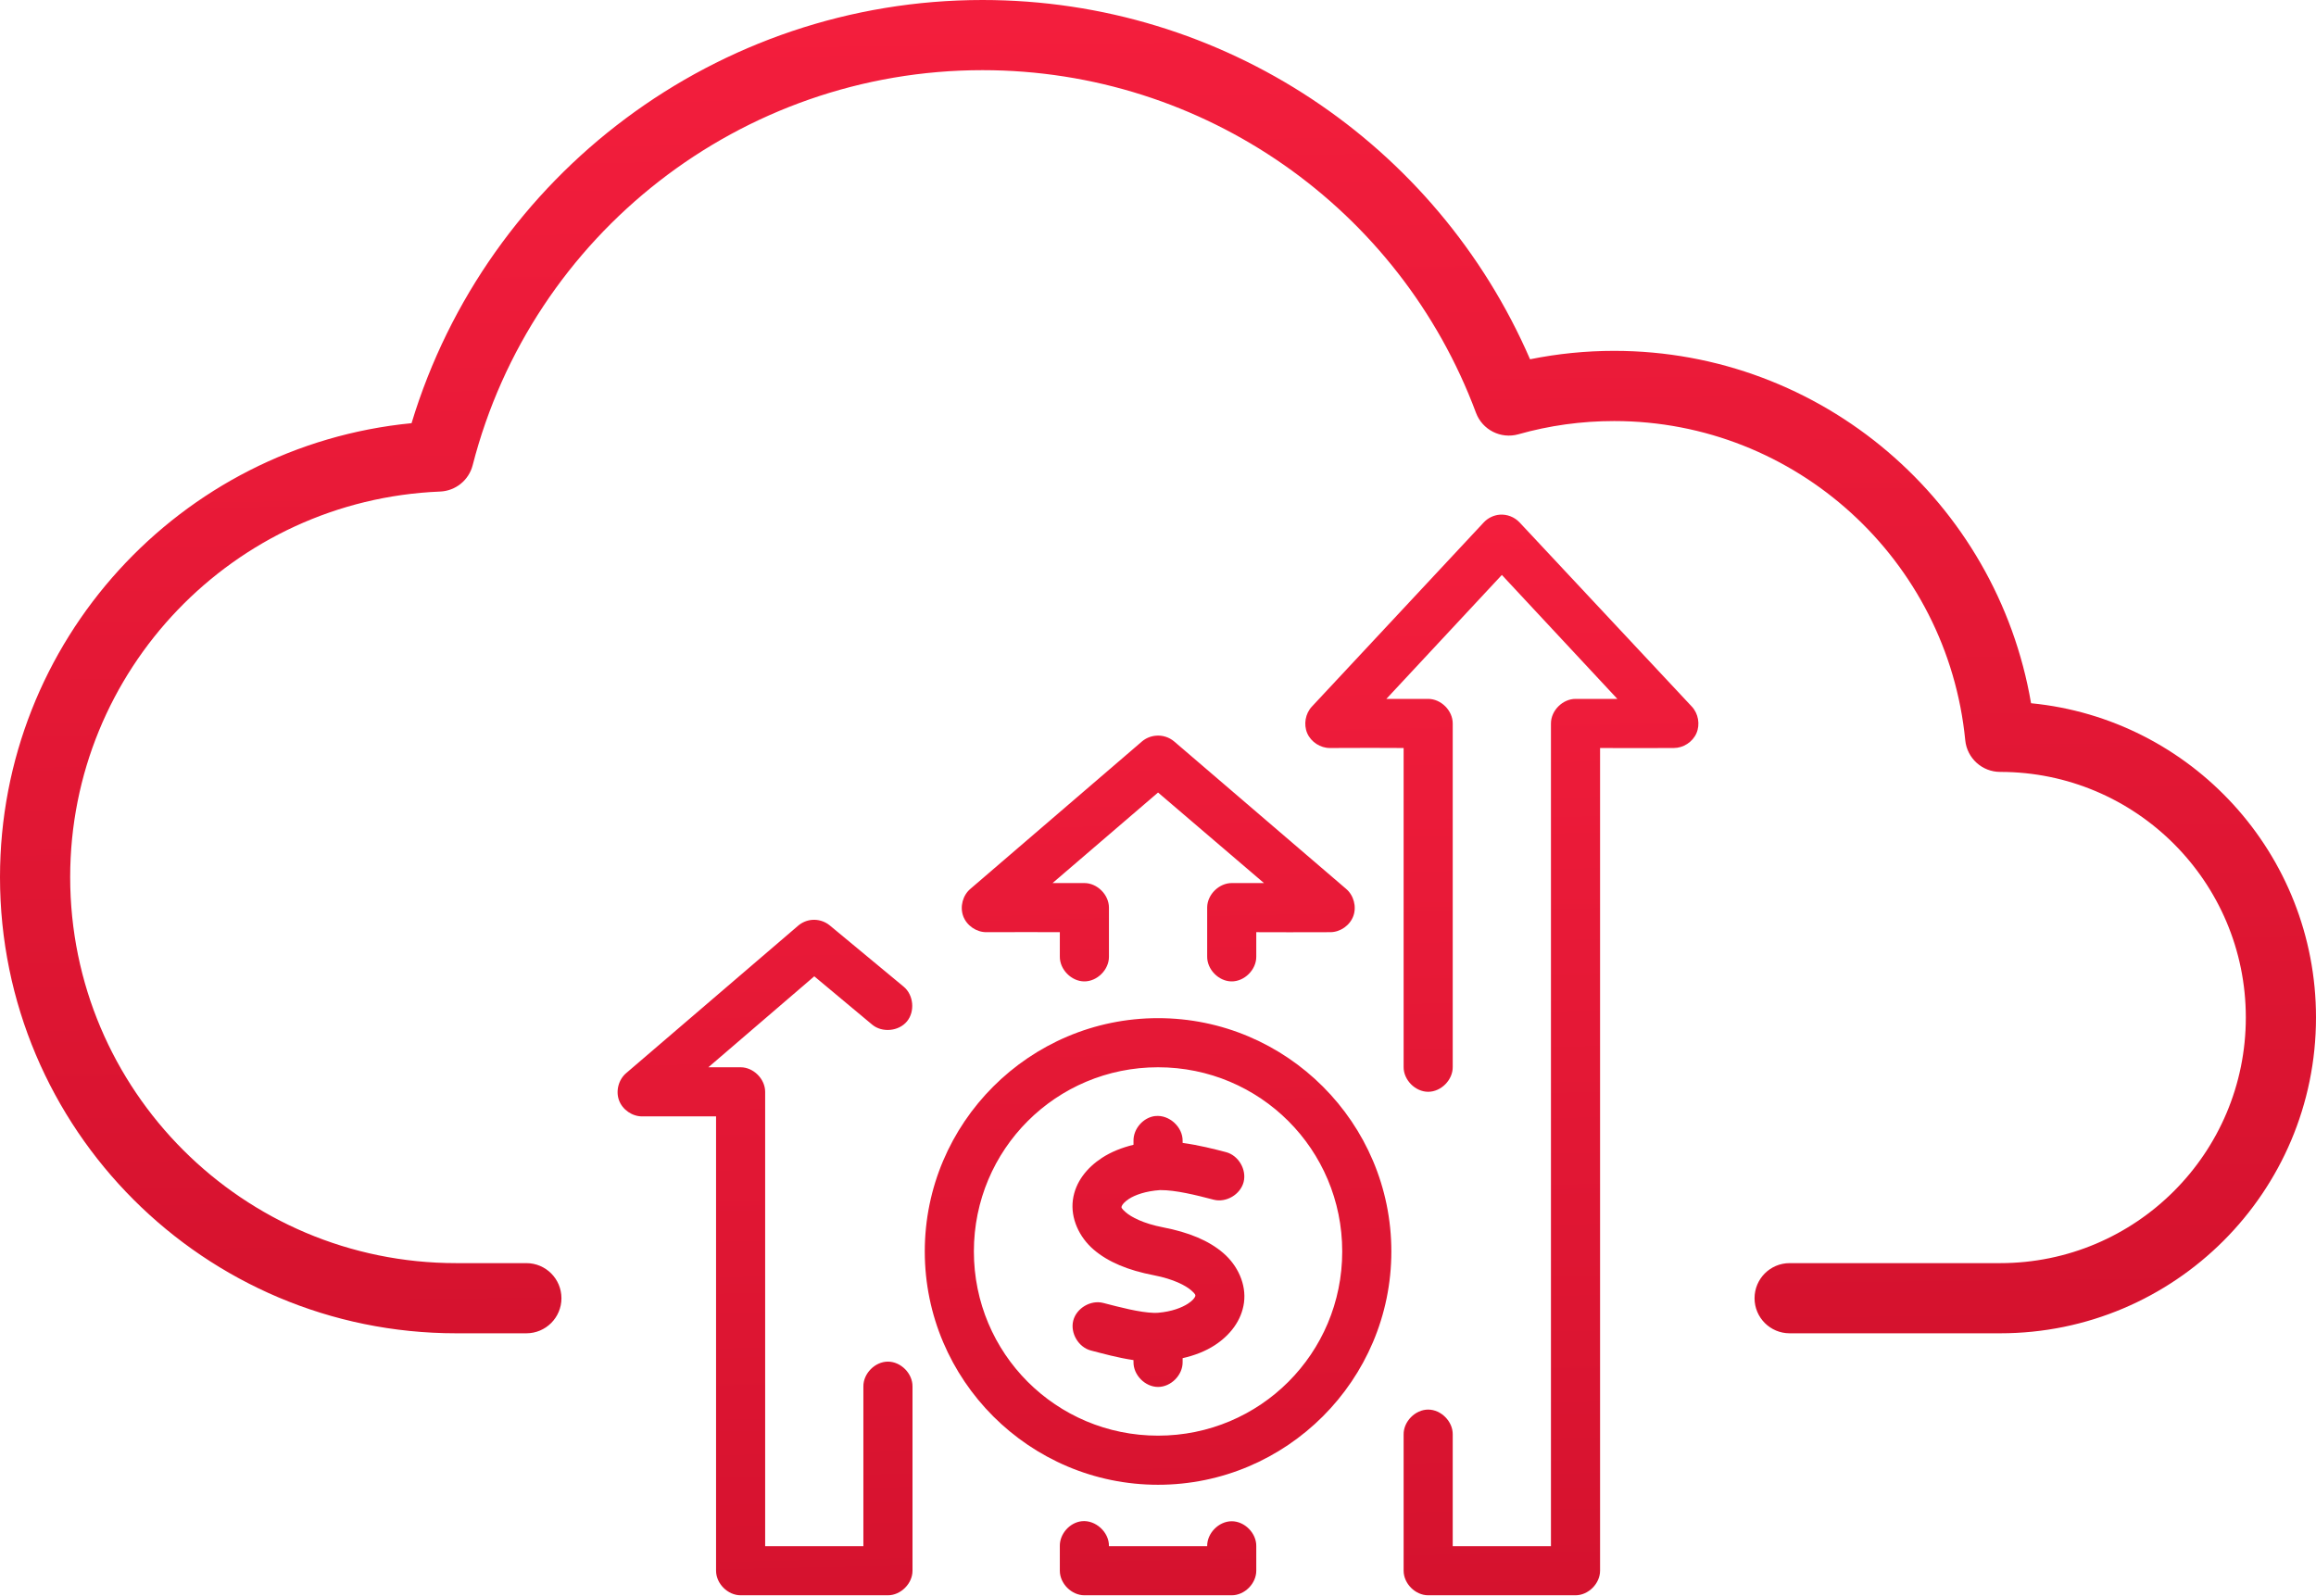
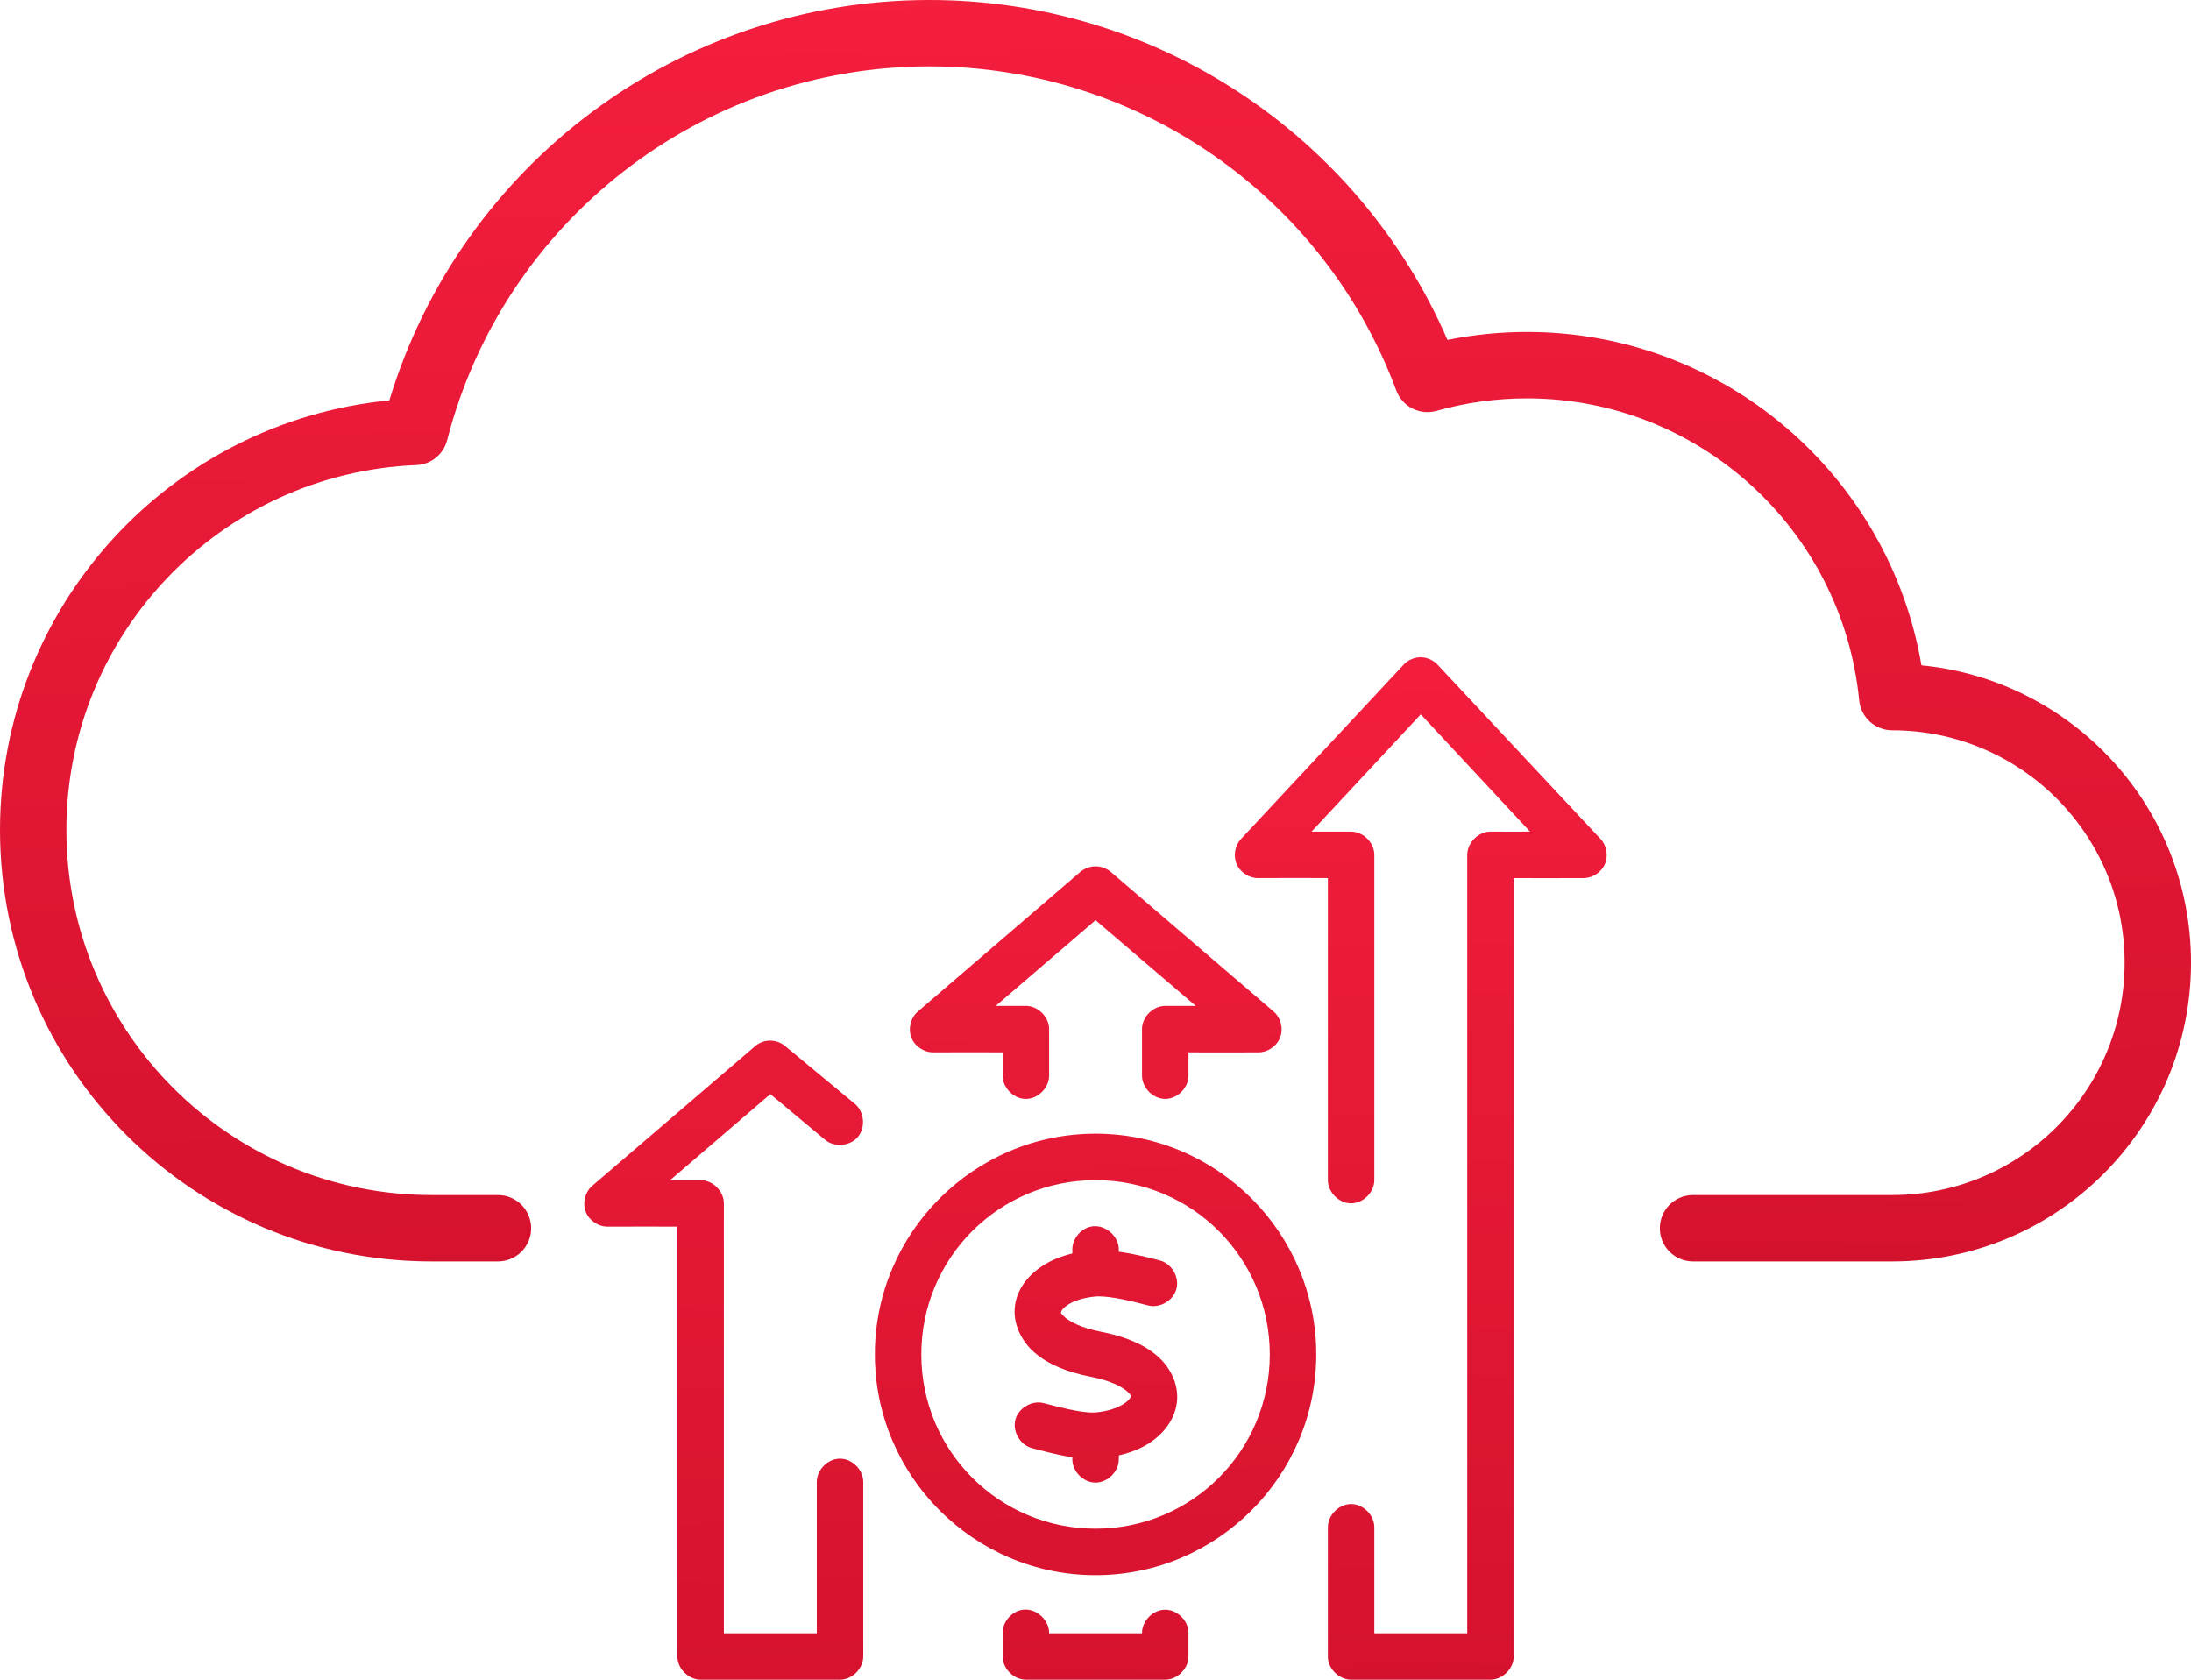
- <svg xmlns="http://www.w3.org/2000/svg" width="90" height="62" viewBox="0 0 90 62" fill="none">
-   <rect width="90" height="62" fill="black" fill-opacity="0" />
+ <svg xmlns="http://www.w3.org/2000/svg" width="90" height="69" viewBox="0 0 90 69" fill="none">
+   <rect width="90" height="69" fill="black" fill-opacity="0" />
  <path d="M62.727 13.636C70.8 13.636 77.593 19.511 78.927 27.331C85.142 27.934 90 33.172 90 39.545C90 46.324 84.505 51.818 77.727 51.818H69.546C68.792 51.818 68.182 51.208 68.182 50.455C68.182 49.701 68.792 49.091 69.546 49.091H77.727C82.999 49.091 87.273 44.817 87.273 39.545C87.273 34.274 82.999 30 77.727 30C77.026 30 76.439 29.468 76.37 28.77C75.683 21.762 69.79 16.364 62.727 16.364C61.454 16.364 60.205 16.538 59.005 16.878C58.322 17.071 57.604 16.707 57.356 16.041C54.398 8.102 46.796 2.727 38.182 2.727C28.79 2.727 20.67 9.112 18.368 18.08C18.219 18.663 17.704 19.079 17.103 19.104C9.086 19.431 2.727 26.039 2.727 34.091C2.727 42.375 9.443 49.091 17.727 49.091H20.454C21.208 49.091 21.818 49.701 21.818 50.455C21.818 51.208 21.208 51.818 20.454 51.818H17.727C7.937 51.818 0 43.881 0 34.091C0 24.911 6.992 17.321 15.993 16.447C18.919 6.785 27.873 0 38.182 0C47.531 0 55.828 5.586 59.458 13.963C60.526 13.747 61.62 13.636 62.727 13.636Z" fill="url(#paint0_linear)" />
-   <rect width="42" height="42" fill="black" fill-opacity="0" transform="translate(24 20)" />
-   <path d="M58.273 20.003C58.042 20.024 57.82 20.132 57.661 20.301L50.981 27.46C50.726 27.73 50.651 28.156 50.799 28.497C50.948 28.838 51.31 29.074 51.682 29.071C53.021 29.062 53.654 29.068 54.545 29.071V41.464C54.538 41.968 54.995 42.432 55.499 42.432C56.003 42.432 56.461 41.968 56.453 41.464V28.116C56.453 27.616 55.999 27.162 55.499 27.162C54.784 27.162 54.321 27.163 53.874 27.162L58.362 22.345L62.85 27.162C62.403 27.161 61.949 27.167 61.225 27.162C60.725 27.162 60.27 27.616 60.27 28.116V60.091H56.453V55.751C56.461 55.247 56.003 54.783 55.499 54.783C54.995 54.783 54.538 55.247 54.545 55.751V61.045C54.545 61.545 54.999 62 55.499 62H61.225C61.724 62 62.179 61.545 62.179 61.045V29.071C63.083 29.075 63.723 29.077 65.042 29.071C65.413 29.073 65.776 28.838 65.924 28.497C66.073 28.156 65.998 27.73 65.743 27.46L59.048 20.301C58.852 20.092 58.558 19.979 58.273 20.003ZM44.913 28.593C44.717 28.61 44.526 28.689 44.376 28.817L37.711 34.544C37.412 34.795 37.295 35.241 37.431 35.607C37.567 35.974 37.947 36.234 38.337 36.229C39.676 36.223 40.297 36.227 41.185 36.229V37.169C41.175 37.672 41.629 38.138 42.132 38.142C42.636 38.146 43.096 37.687 43.094 37.184V35.275C43.094 34.775 42.639 34.32 42.14 34.32C41.594 34.32 41.261 34.321 40.902 34.32L45.002 30.801L49.118 34.32C48.755 34.319 48.434 34.323 47.88 34.32C47.38 34.312 46.919 34.76 46.911 35.26V37.169C46.901 37.672 47.354 38.138 47.858 38.142C48.361 38.146 48.821 37.687 48.819 37.184V36.229C49.725 36.232 50.377 36.234 51.697 36.229C52.085 36.228 52.459 35.965 52.591 35.6C52.724 35.235 52.605 34.794 52.308 34.544L45.629 28.817C45.433 28.65 45.168 28.567 44.913 28.593V28.593ZM31.538 35.752C31.347 35.772 31.163 35.851 31.017 35.976L24.337 41.703C24.038 41.954 23.92 42.4 24.056 42.766C24.192 43.132 24.572 43.393 24.963 43.388C26.304 43.383 26.935 43.388 27.826 43.388V61.045C27.826 61.545 28.28 62 28.78 62H34.505C35.005 62 35.46 61.545 35.46 61.045V53.887C35.467 53.383 35.01 52.919 34.505 52.919C34.001 52.919 33.544 53.383 33.551 53.887V60.091H29.734V42.433C29.734 41.934 29.28 41.479 28.78 41.479H27.527L31.643 37.944L33.894 39.823C34.281 40.144 34.923 40.083 35.244 39.697C35.564 39.31 35.503 38.667 35.117 38.347L32.239 35.961C32.045 35.803 31.787 35.726 31.538 35.752ZM45.002 39.57C40.007 39.57 35.937 43.641 35.937 48.637C35.937 53.634 40.007 57.705 45.002 57.705C49.998 57.705 54.068 53.634 54.068 48.637C54.068 43.641 49.998 39.57 45.002 39.57ZM45.002 41.479C48.966 41.479 52.159 44.672 52.159 48.637C52.159 52.602 48.966 55.796 45.002 55.796C41.038 55.796 37.845 52.602 37.845 48.637C37.845 44.672 41.038 41.479 45.002 41.479ZM44.898 43.373C44.429 43.424 44.038 43.87 44.048 44.342V44.491C43.591 44.604 43.181 44.767 42.825 44.998C42.245 45.377 41.785 45.932 41.692 46.639C41.599 47.345 41.933 48.077 42.497 48.563C43.062 49.049 43.839 49.37 44.838 49.562C45.615 49.712 46.079 49.967 46.285 50.144C46.38 50.225 46.422 50.275 46.441 50.307C46.465 50.357 46.445 50.388 46.437 50.402C46.413 50.452 46.345 50.549 46.165 50.666C45.934 50.817 45.538 50.976 45.005 51.02C44.955 51.027 44.897 51.02 44.85 51.025C44.281 51.008 43.529 50.808 42.87 50.638C42.386 50.513 41.832 50.84 41.707 51.324C41.583 51.808 41.909 52.362 42.393 52.487C42.85 52.605 43.425 52.767 44.048 52.86V52.935C44.041 53.439 44.498 53.903 45.002 53.903C45.507 53.903 45.964 53.439 45.957 52.935V52.785C46.425 52.678 46.847 52.515 47.209 52.279C47.79 51.9 48.249 51.33 48.342 50.623C48.435 49.917 48.102 49.185 47.537 48.699C46.973 48.213 46.195 47.893 45.196 47.7C44.419 47.55 43.955 47.295 43.75 47.118C43.656 47.037 43.613 46.988 43.594 46.956C43.564 46.907 43.594 46.89 43.594 46.87C43.613 46.823 43.678 46.721 43.869 46.596C44.107 46.441 44.52 46.291 45.077 46.253C45.081 46.253 45.088 46.253 45.092 46.253C45.68 46.249 46.466 46.443 47.164 46.626C47.648 46.751 48.202 46.424 48.327 45.94C48.452 45.456 48.125 44.902 47.642 44.777C47.175 44.655 46.59 44.506 45.957 44.419V44.344C45.968 43.803 45.436 43.316 44.898 43.375L44.898 43.373ZM42.035 59.122C41.566 59.173 41.175 59.619 41.185 60.091V61.045C41.185 61.545 41.64 62 42.14 62H47.865C48.365 62 48.819 61.545 48.819 61.045V60.091C48.827 59.587 48.369 59.123 47.865 59.123C47.361 59.123 46.904 59.587 46.911 60.091H43.094C43.105 59.55 42.573 59.062 42.035 59.122Z" fill="url(#paint1_linear)" />
+   <path d="M58.273 27.003C58.042 27.024 57.82 27.132 57.661 27.301L50.981 34.46C50.726 34.73 50.651 35.156 50.799 35.497C50.948 35.838 51.31 36.074 51.682 36.071C53.021 36.062 53.654 36.068 54.545 36.071V48.464C54.538 48.968 54.995 49.432 55.499 49.432C56.003 49.432 56.461 48.968 56.453 48.464V35.116C56.453 34.616 55.999 34.162 55.499 34.162C54.784 34.162 54.321 34.163 53.874 34.162L58.362 29.345L62.85 34.162C62.403 34.161 61.949 34.167 61.225 34.162C60.725 34.162 60.27 34.616 60.27 35.116V67.091H56.453V62.751C56.461 62.247 56.003 61.783 55.499 61.783C54.995 61.783 54.538 62.247 54.545 62.751V68.046C54.545 68.545 54.999 69 55.499 69H61.225C61.724 69 62.179 68.545 62.179 68.046V36.071C63.083 36.075 63.723 36.077 65.042 36.071C65.413 36.074 65.776 35.838 65.924 35.497C66.073 35.156 65.998 34.73 65.743 34.46L59.048 27.301C58.852 27.092 58.558 26.979 58.273 27.003ZM44.913 35.593C44.717 35.61 44.526 35.69 44.376 35.817L37.711 41.544C37.412 41.795 37.295 42.241 37.431 42.607C37.567 42.974 37.947 43.234 38.337 43.229C39.676 43.223 40.297 43.227 41.185 43.229V44.169C41.175 44.672 41.629 45.138 42.132 45.142C42.636 45.146 43.096 44.687 43.094 44.184V42.275C43.094 41.775 42.639 41.32 42.14 41.32C41.594 41.32 41.261 41.321 40.902 41.32L45.002 37.801L49.118 41.32C48.755 41.319 48.434 41.323 47.88 41.32C47.38 41.312 46.919 41.76 46.911 42.26V44.169C46.901 44.672 47.354 45.138 47.858 45.142C48.361 45.146 48.821 44.687 48.819 44.184V43.229C49.725 43.232 50.377 43.234 51.697 43.229C52.085 43.228 52.459 42.965 52.591 42.6C52.724 42.235 52.605 41.794 52.308 41.544L45.629 35.817C45.433 35.65 45.168 35.568 44.913 35.593ZM31.538 42.752C31.347 42.772 31.163 42.851 31.017 42.976L24.337 48.703C24.038 48.954 23.92 49.4 24.056 49.766C24.192 50.132 24.572 50.393 24.963 50.388C26.304 50.383 26.935 50.388 27.826 50.388V68.046C27.826 68.545 28.28 69 28.78 69H34.505C35.005 69 35.46 68.545 35.46 68.046V60.887C35.467 60.383 35.01 59.919 34.505 59.919C34.001 59.919 33.544 60.383 33.551 60.887V67.091H29.734V49.433C29.734 48.934 29.28 48.479 28.78 48.479H27.527L31.643 44.944L33.894 46.823C34.281 47.144 34.923 47.083 35.244 46.697C35.564 46.31 35.503 45.667 35.117 45.347L32.239 42.961C32.045 42.803 31.787 42.726 31.538 42.752ZM45.002 46.57C40.007 46.57 35.937 50.641 35.937 55.637C35.937 60.634 40.007 64.705 45.002 64.705C49.998 64.705 54.068 60.634 54.068 55.637C54.068 50.641 49.998 46.57 45.002 46.57ZM45.002 48.479C48.966 48.479 52.159 51.672 52.159 55.637C52.159 59.602 48.966 62.796 45.002 62.796C41.038 62.796 37.845 59.602 37.845 55.637C37.845 51.672 41.038 48.479 45.002 48.479ZM44.898 50.373C44.429 50.424 44.038 50.87 44.048 51.342V51.491C43.591 51.604 43.181 51.767 42.825 51.998C42.245 52.377 41.785 52.932 41.692 53.639C41.599 54.345 41.933 55.077 42.497 55.563C43.062 56.049 43.839 56.37 44.838 56.562C45.615 56.712 46.079 56.967 46.285 57.144C46.38 57.225 46.422 57.275 46.441 57.307C46.465 57.357 46.445 57.388 46.437 57.402C46.413 57.452 46.345 57.549 46.165 57.666C45.934 57.817 45.538 57.976 45.005 58.02C44.955 58.027 44.897 58.02 44.85 58.025C44.281 58.008 43.529 57.808 42.87 57.638C42.386 57.513 41.832 57.84 41.707 58.324C41.583 58.808 41.909 59.362 42.393 59.487C42.85 59.605 43.425 59.767 44.048 59.86V59.935C44.041 60.439 44.498 60.903 45.002 60.903C45.507 60.903 45.964 60.439 45.957 59.935V59.785C46.425 59.678 46.847 59.515 47.209 59.279C47.79 58.9 48.249 58.33 48.342 57.623C48.435 56.917 48.102 56.185 47.537 55.699C46.973 55.213 46.195 54.893 45.196 54.7C44.419 54.55 43.955 54.295 43.75 54.118C43.656 54.037 43.613 53.988 43.594 53.956C43.564 53.907 43.594 53.89 43.594 53.87C43.613 53.823 43.678 53.721 43.869 53.596C44.107 53.441 44.52 53.291 45.077 53.253C45.081 53.253 45.088 53.253 45.092 53.253C45.68 53.249 46.466 53.443 47.164 53.626C47.648 53.751 48.202 53.424 48.327 52.94C48.452 52.456 48.125 51.902 47.642 51.777C47.175 51.655 46.59 51.506 45.957 51.419V51.344C45.968 50.803 45.436 50.316 44.898 50.375V50.373ZM42.035 66.122C41.566 66.173 41.175 66.619 41.185 67.091V68.046C41.185 68.545 41.64 69 42.14 69H47.865C48.365 69 48.819 68.545 48.819 68.046V67.091C48.827 66.587 48.369 66.123 47.865 66.123C47.361 66.123 46.904 66.587 46.911 67.091H43.094C43.105 66.55 42.573 66.062 42.035 66.122Z" fill="url(#paint1_linear)" />
  <defs>
    <linearGradient id="paint0_linear" x1="0" y1="0" x2="0.621" y2="52.868" gradientUnits="userSpaceOnUse">
      <stop stop-color="#F41E3D" />
      <stop offset="1" stop-color="#D5122E" />
    </linearGradient>
-     <linearGradient id="paint1_linear" x1="24" y1="20" x2="24.874" y2="62.839" gradientUnits="userSpaceOnUse">
+     <linearGradient id="paint1_linear" x1="24" y1="27" x2="24.874" y2="69.839" gradientUnits="userSpaceOnUse">
      <stop stop-color="#F41E3D" />
      <stop offset="1" stop-color="#D5122E" />
    </linearGradient>
  </defs>
</svg>
